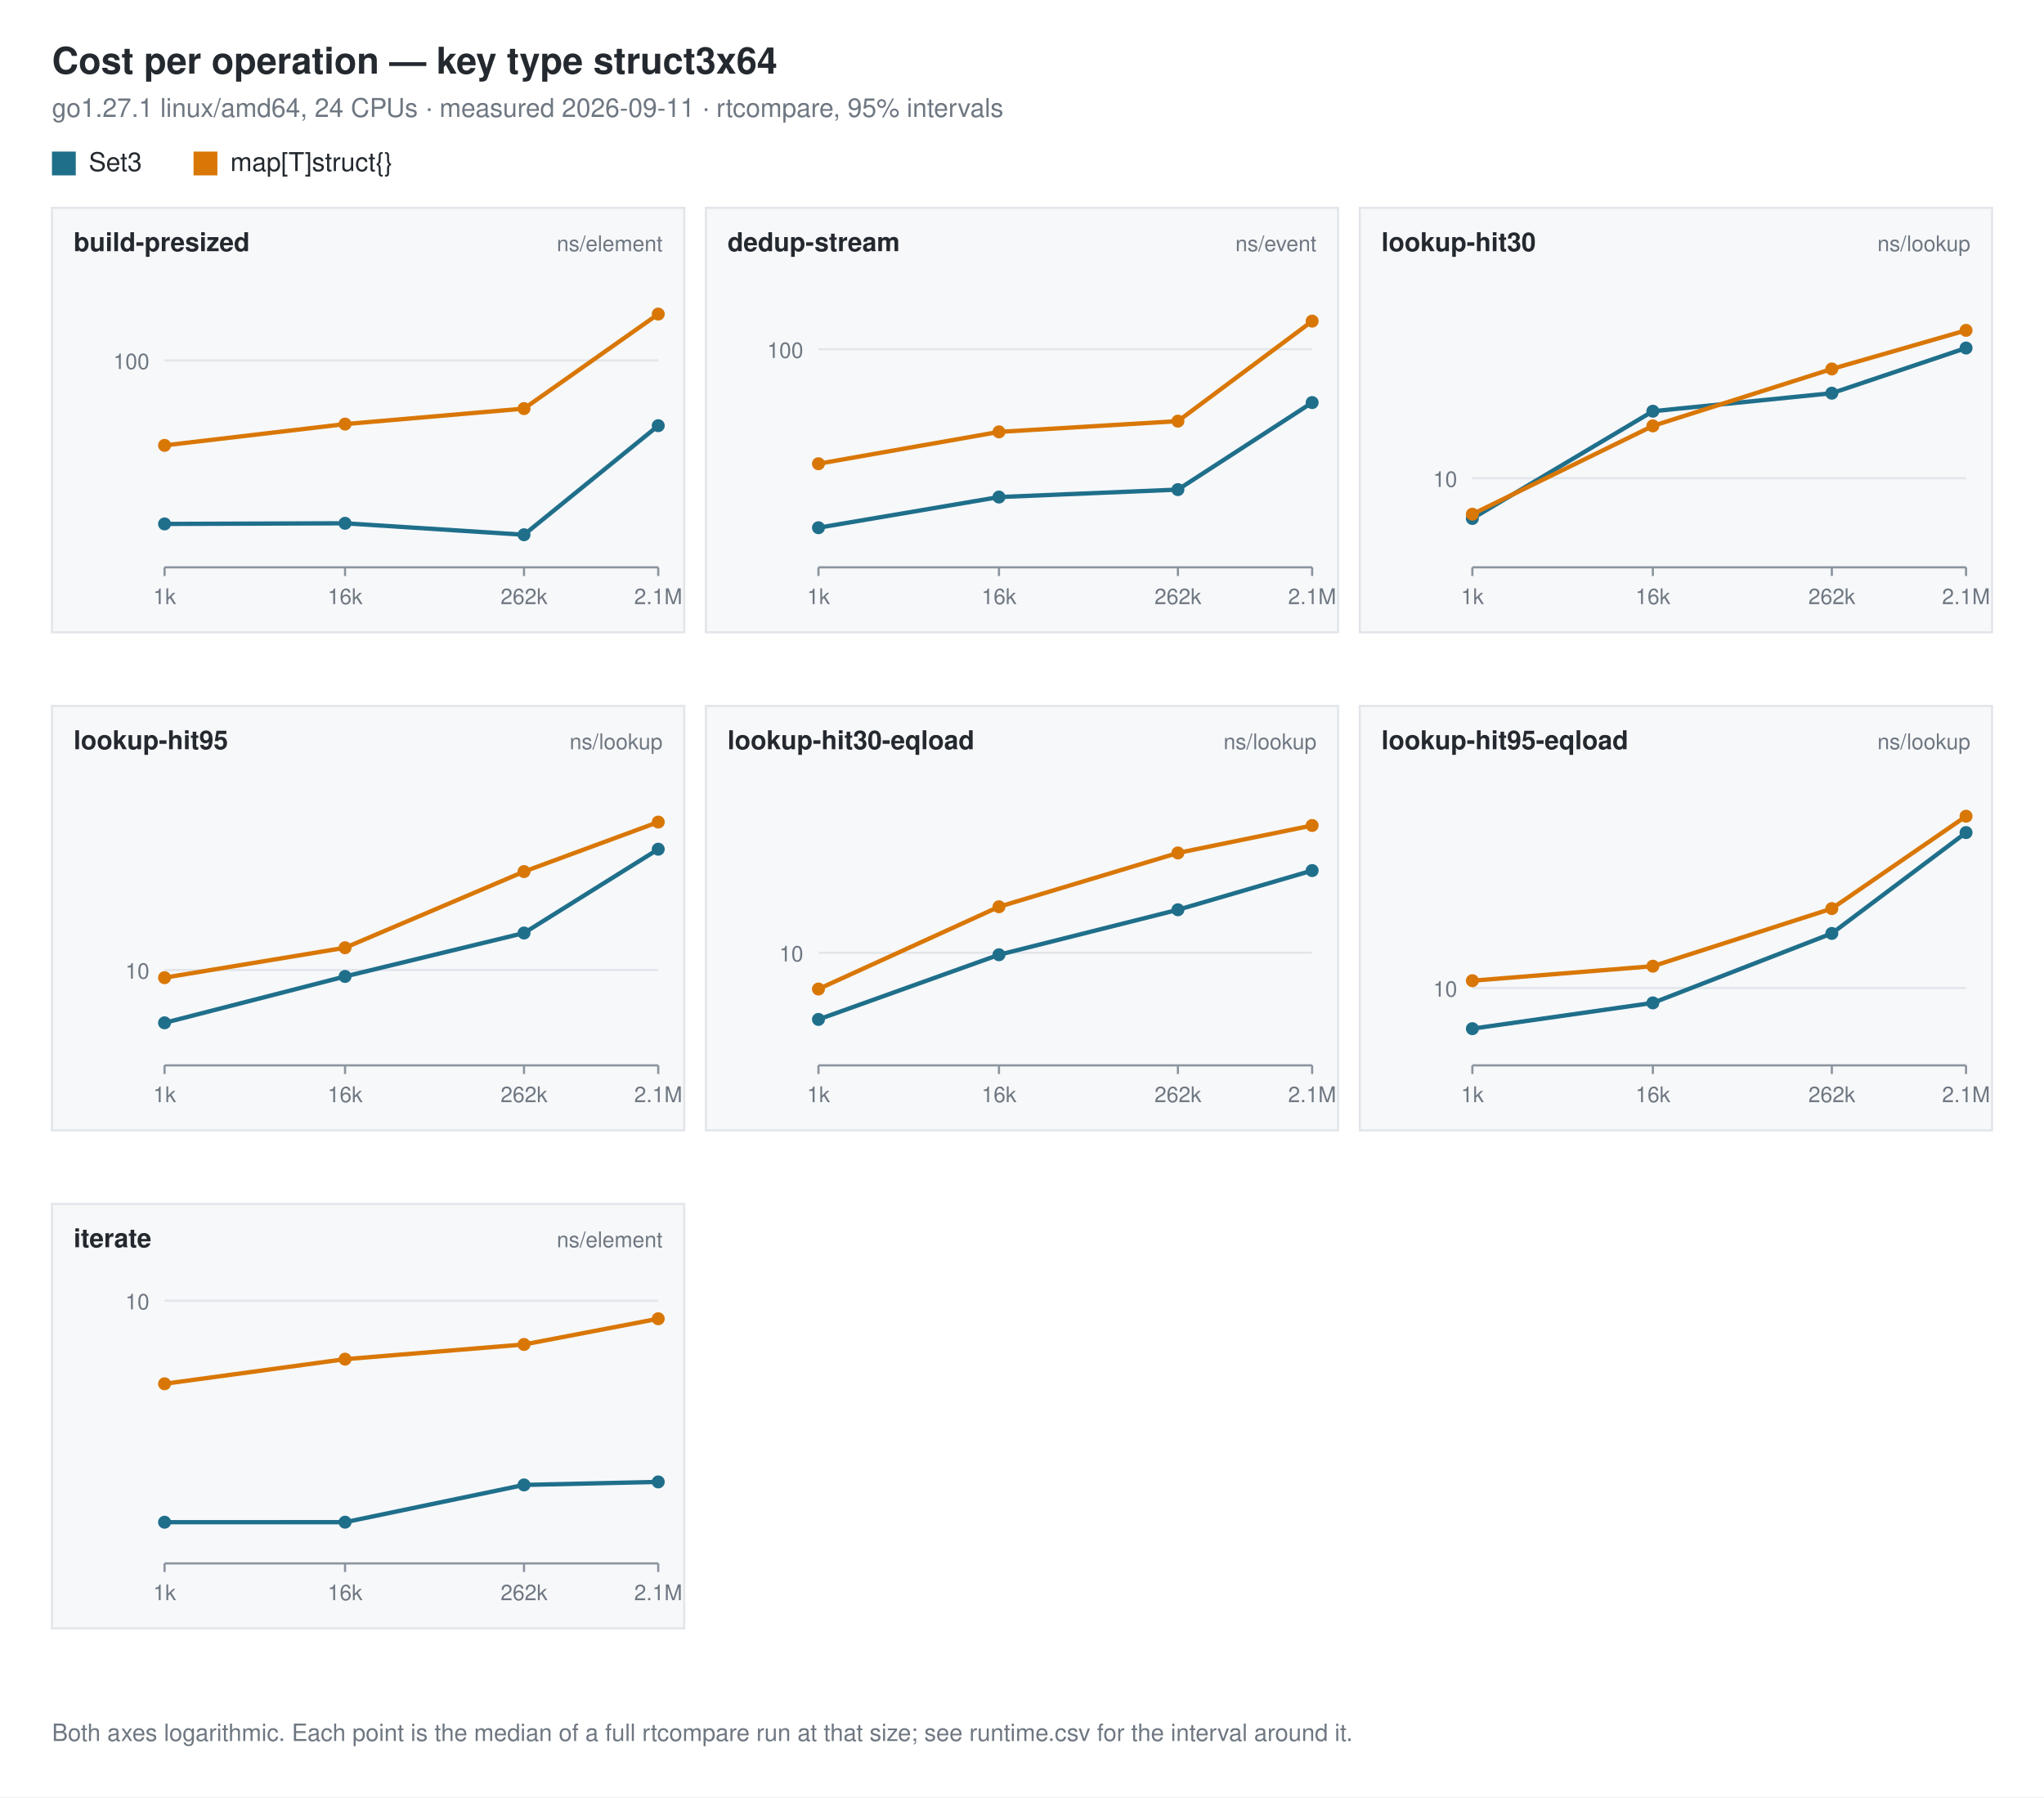
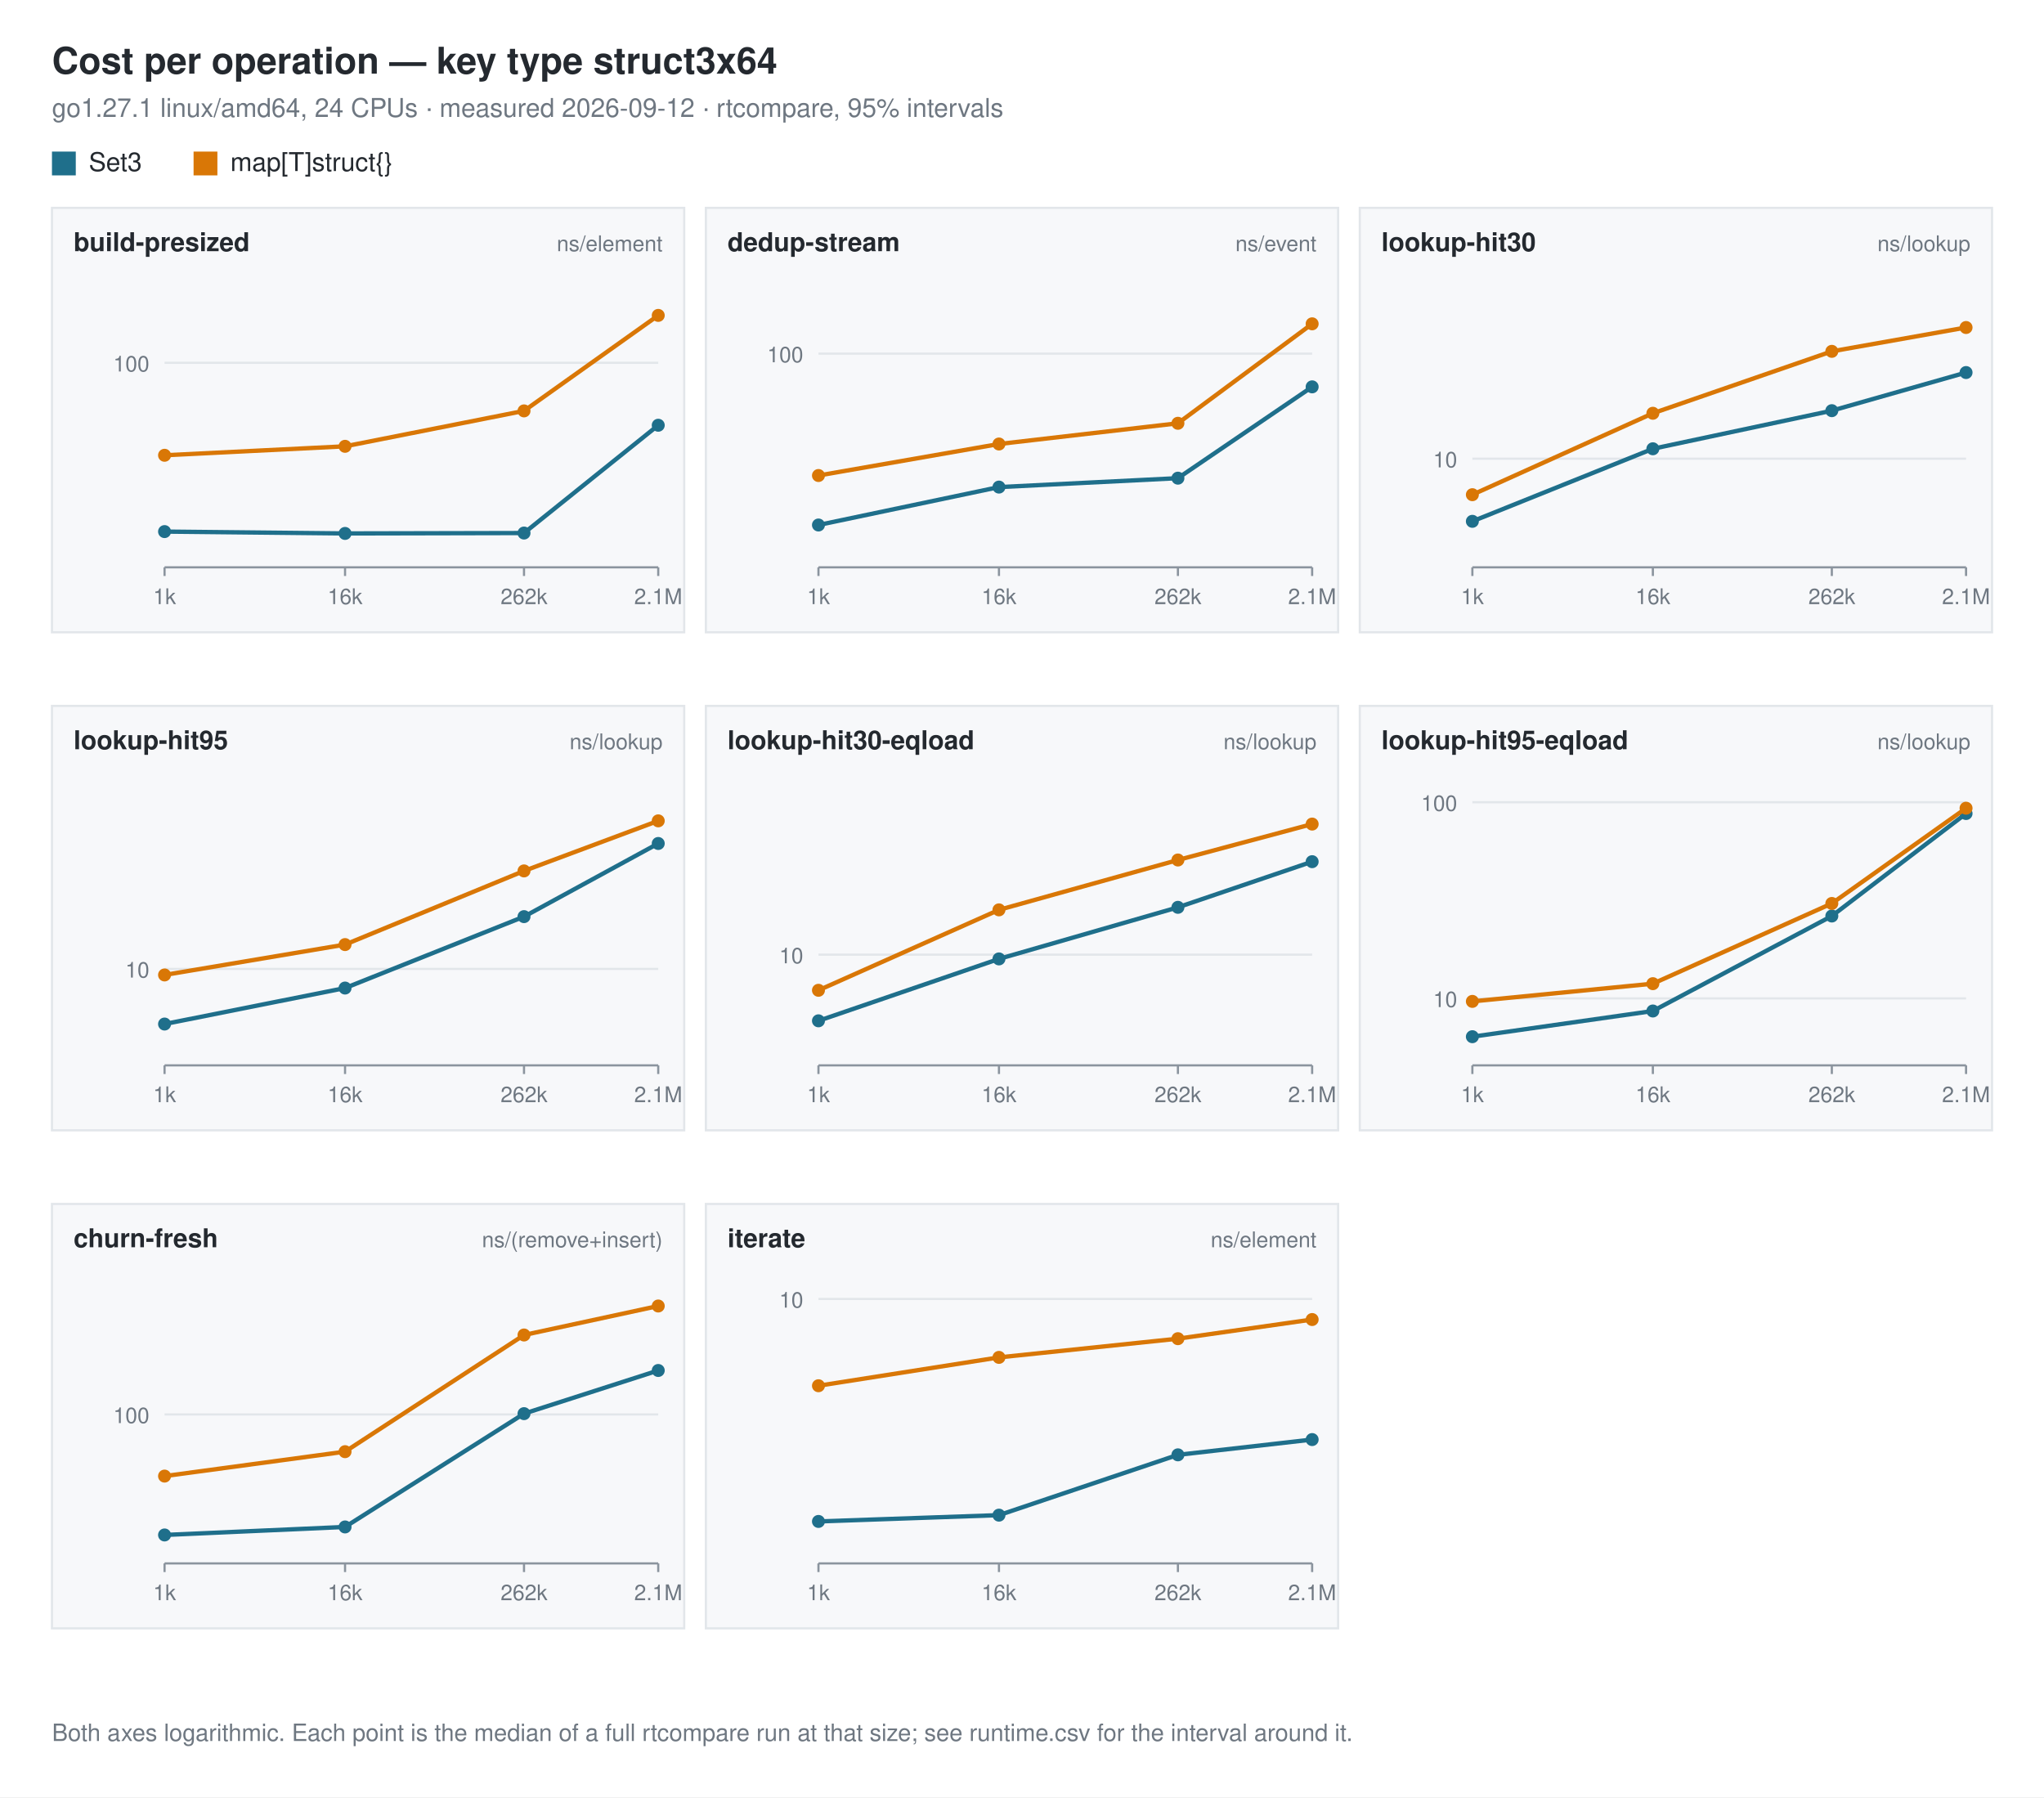
<svg xmlns="http://www.w3.org/2000/svg" width="944" height="830" viewBox="0 0 944 830" font-family="-apple-system, BlinkMacSystemFont, 'Segoe UI', Helvetica, Arial, sans-serif">
  <rect x="0" y="0" width="944" height="830" fill="#ffffff" />
  <text x="24" y="34" font-size="17" fill="#24292f" text-anchor="start" font-weight="600">Cost per operation — key type struct3x64</text>
-   <text x="24" y="54" font-size="12" fill="#6e7781" text-anchor="start" font-weight="400">go1.27.1 linux/amd64, 24 CPUs · measured 2026-09-11 · rtcompare, 95% intervals</text>
+   <text x="24" y="54" font-size="12" fill="#6e7781" text-anchor="start" font-weight="400">go1.27.1 linux/amd64, 24 CPUs · measured 2026-09-12 · rtcompare, 95% intervals</text>
  <rect x="24" y="70" width="11" height="11" fill="#1f6f8b" />
  <text x="41" y="79" font-size="12" fill="#24292f" text-anchor="start" font-weight="400">Set3</text>
  <rect x="89.4" y="70" width="11" height="11" fill="#d97706" />
  <text x="106.4" y="79" font-size="12" fill="#24292f" text-anchor="start" font-weight="400">map[T]struct{}</text>
  <rect x="24" y="96" width="292" height="196" fill="#f7f8fa" stroke="#e2e6ea" stroke-width="1" />
  <text x="34" y="116" font-size="12" fill="#24292f" text-anchor="start" font-weight="600">build-presized</text>
  <text x="306" y="116" font-size="10" fill="#6e7781" text-anchor="end" font-weight="400">ns/element</text>
-   <line x1="76" y1="166.451" x2="304" y2="166.451" stroke="#e2e6ea" stroke-width="1" />
-   <text x="69" y="170.451" font-size="10" fill="#6e7781" text-anchor="end" font-weight="400">100</text>
+   <line x1="76" y1="167.55" x2="304" y2="167.55" stroke="#e2e6ea" stroke-width="1" />
+   <text x="69" y="171.55" font-size="10" fill="#6e7781" text-anchor="end" font-weight="400">100</text>
  <line x1="76" y1="262" x2="76" y2="266" stroke="#8b949e" stroke-width="1" />
  <text x="76" y="279" font-size="10" fill="#6e7781" text-anchor="middle" font-weight="400">1k</text>
  <line x1="159.359" y1="262" x2="159.359" y2="266" stroke="#8b949e" stroke-width="1" />
  <text x="159.359" y="279" font-size="10" fill="#6e7781" text-anchor="middle" font-weight="400">16k</text>
  <line x1="242.011" y1="262" x2="242.011" y2="266" stroke="#8b949e" stroke-width="1" />
  <text x="242.011" y="279" font-size="10" fill="#6e7781" text-anchor="middle" font-weight="400">262k</text>
  <line x1="304" y1="262" x2="304" y2="266" stroke="#8b949e" stroke-width="1" />
  <text x="304" y="279" font-size="10" fill="#6e7781" text-anchor="middle" font-weight="400">2.1M</text>
  <line x1="76" y1="262" x2="304" y2="262" stroke="#8b949e" stroke-width="1" />
-   <polyline points="76,241.958 159.359,241.664 242.011,246.951 304,196.587" fill="none" stroke="#1f6f8b" stroke-width="2" stroke-linejoin="round" stroke-linecap="round" />
-   <circle cx="76" cy="241.958" r="3" fill="#1f6f8b" />
-   <circle cx="159.359" cy="241.664" r="3" fill="#1f6f8b" />
-   <circle cx="242.011" cy="246.951" r="3" fill="#1f6f8b" />
-   <circle cx="304" cy="196.587" r="3" fill="#1f6f8b" />
-   <polyline points="76,205.682 159.359,195.848 242.011,188.696 304,145.049" fill="none" stroke="#d97706" stroke-width="2" stroke-linejoin="round" stroke-linecap="round" />
-   <circle cx="76" cy="205.682" r="3" fill="#d97706" />
-   <circle cx="159.359" cy="195.848" r="3" fill="#d97706" />
-   <circle cx="242.011" cy="188.696" r="3" fill="#d97706" />
-   <circle cx="304" cy="145.049" r="3" fill="#d97706" />
+   <polyline points="76,245.496 159.359,246.345 242.011,246.166 304,196.383" fill="none" stroke="#1f6f8b" stroke-width="2" stroke-linejoin="round" stroke-linecap="round" />
+   <circle cx="76" cy="245.496" r="3" fill="#1f6f8b" />
+   <circle cx="159.359" cy="246.345" r="3" fill="#1f6f8b" />
+   <circle cx="242.011" cy="246.166" r="3" fill="#1f6f8b" />
+   <circle cx="304" cy="196.383" r="3" fill="#1f6f8b" />
+   <polyline points="76,210.253 159.359,206.117 242.011,189.754 304,145.655" fill="none" stroke="#d97706" stroke-width="2" stroke-linejoin="round" stroke-linecap="round" />
+   <circle cx="76" cy="210.253" r="3" fill="#d97706" />
+   <circle cx="159.359" cy="206.117" r="3" fill="#d97706" />
+   <circle cx="242.011" cy="189.754" r="3" fill="#d97706" />
+   <circle cx="304" cy="145.655" r="3" fill="#d97706" />
  <rect x="326" y="96" width="292" height="196" fill="#f7f8fa" stroke="#e2e6ea" stroke-width="1" />
  <text x="336" y="116" font-size="12" fill="#24292f" text-anchor="start" font-weight="600">dedup-stream</text>
  <text x="608" y="116" font-size="10" fill="#6e7781" text-anchor="end" font-weight="400">ns/event</text>
-   <line x1="378" y1="161.281" x2="606" y2="161.281" stroke="#e2e6ea" stroke-width="1" />
-   <text x="371" y="165.281" font-size="10" fill="#6e7781" text-anchor="end" font-weight="400">100</text>
+   <line x1="378" y1="163.312" x2="606" y2="163.312" stroke="#e2e6ea" stroke-width="1" />
+   <text x="371" y="167.312" font-size="10" fill="#6e7781" text-anchor="end" font-weight="400">100</text>
  <line x1="378" y1="262" x2="378" y2="266" stroke="#8b949e" stroke-width="1" />
  <text x="378" y="279" font-size="10" fill="#6e7781" text-anchor="middle" font-weight="400">1k</text>
  <line x1="461.359" y1="262" x2="461.359" y2="266" stroke="#8b949e" stroke-width="1" />
  <text x="461.359" y="279" font-size="10" fill="#6e7781" text-anchor="middle" font-weight="400">16k</text>
  <line x1="544.011" y1="262" x2="544.011" y2="266" stroke="#8b949e" stroke-width="1" />
  <text x="544.011" y="279" font-size="10" fill="#6e7781" text-anchor="middle" font-weight="400">262k</text>
  <line x1="606" y1="262" x2="606" y2="266" stroke="#8b949e" stroke-width="1" />
  <text x="606" y="279" font-size="10" fill="#6e7781" text-anchor="middle" font-weight="400">2.1M</text>
  <line x1="378" y1="262" x2="606" y2="262" stroke="#8b949e" stroke-width="1" />
-   <polyline points="378,243.7 461.359,229.546 544.011,226.105 606,185.914" fill="none" stroke="#1f6f8b" stroke-width="2" stroke-linejoin="round" stroke-linecap="round" />
-   <circle cx="378" cy="243.7" r="3" fill="#1f6f8b" />
-   <circle cx="461.359" cy="229.546" r="3" fill="#1f6f8b" />
-   <circle cx="544.011" cy="226.105" r="3" fill="#1f6f8b" />
-   <circle cx="606" cy="185.914" r="3" fill="#1f6f8b" />
-   <polyline points="378,214.158 461.359,199.448 544.011,194.491 606,148.3" fill="none" stroke="#d97706" stroke-width="2" stroke-linejoin="round" stroke-linecap="round" />
-   <circle cx="378" cy="214.158" r="3" fill="#d97706" />
-   <circle cx="461.359" cy="199.448" r="3" fill="#d97706" />
-   <circle cx="544.011" cy="194.491" r="3" fill="#d97706" />
-   <circle cx="606" cy="148.3" r="3" fill="#d97706" />
+   <polyline points="378,242.453 461.359,224.945 544.011,220.825 606,178.654" fill="none" stroke="#1f6f8b" stroke-width="2" stroke-linejoin="round" stroke-linecap="round" />
+   <circle cx="378" cy="242.453" r="3" fill="#1f6f8b" />
+   <circle cx="461.359" cy="224.945" r="3" fill="#1f6f8b" />
+   <circle cx="544.011" cy="220.825" r="3" fill="#1f6f8b" />
+   <circle cx="606" cy="178.654" r="3" fill="#1f6f8b" />
+   <polyline points="378,219.6 461.359,205.048 544.011,195.478 606,149.547" fill="none" stroke="#d97706" stroke-width="2" stroke-linejoin="round" stroke-linecap="round" />
+   <circle cx="378" cy="219.6" r="3" fill="#d97706" />
+   <circle cx="461.359" cy="205.048" r="3" fill="#d97706" />
+   <circle cx="544.011" cy="195.478" r="3" fill="#d97706" />
+   <circle cx="606" cy="149.547" r="3" fill="#d97706" />
  <rect x="628" y="96" width="292" height="196" fill="#f7f8fa" stroke="#e2e6ea" stroke-width="1" />
  <text x="638" y="116" font-size="12" fill="#24292f" text-anchor="start" font-weight="600">lookup-hit30</text>
  <text x="910" y="116" font-size="10" fill="#6e7781" text-anchor="end" font-weight="400">ns/lookup</text>
-   <line x1="680" y1="220.838" x2="908" y2="220.838" stroke="#e2e6ea" stroke-width="1" />
-   <text x="673" y="224.838" font-size="10" fill="#6e7781" text-anchor="end" font-weight="400">10</text>
+   <line x1="680" y1="211.826" x2="908" y2="211.826" stroke="#e2e6ea" stroke-width="1" />
+   <text x="673" y="215.826" font-size="10" fill="#6e7781" text-anchor="end" font-weight="400">10</text>
  <line x1="680" y1="262" x2="680" y2="266" stroke="#8b949e" stroke-width="1" />
  <text x="680" y="279" font-size="10" fill="#6e7781" text-anchor="middle" font-weight="400">1k</text>
  <line x1="763.359" y1="262" x2="763.359" y2="266" stroke="#8b949e" stroke-width="1" />
  <text x="763.359" y="279" font-size="10" fill="#6e7781" text-anchor="middle" font-weight="400">16k</text>
  <line x1="846.011" y1="262" x2="846.011" y2="266" stroke="#8b949e" stroke-width="1" />
  <text x="846.011" y="279" font-size="10" fill="#6e7781" text-anchor="middle" font-weight="400">262k</text>
  <line x1="908" y1="262" x2="908" y2="266" stroke="#8b949e" stroke-width="1" />
  <text x="908" y="279" font-size="10" fill="#6e7781" text-anchor="middle" font-weight="400">2.1M</text>
  <line x1="680" y1="262" x2="908" y2="262" stroke="#8b949e" stroke-width="1" />
-   <polyline points="680,239.436 763.359,189.903 846.011,181.581 908,160.722" fill="none" stroke="#1f6f8b" stroke-width="2" stroke-linejoin="round" stroke-linecap="round" />
-   <circle cx="680" cy="239.436" r="3" fill="#1f6f8b" />
-   <circle cx="763.359" cy="189.903" r="3" fill="#1f6f8b" />
-   <circle cx="846.011" cy="181.581" r="3" fill="#1f6f8b" />
-   <circle cx="908" cy="160.722" r="3" fill="#1f6f8b" />
-   <polyline points="680,237.458 763.359,196.679 846.011,170.393 908,152.564" fill="none" stroke="#d97706" stroke-width="2" stroke-linejoin="round" stroke-linecap="round" />
-   <circle cx="680" cy="237.458" r="3" fill="#d97706" />
-   <circle cx="763.359" cy="196.679" r="3" fill="#d97706" />
-   <circle cx="846.011" cy="170.393" r="3" fill="#d97706" />
-   <circle cx="908" cy="152.564" r="3" fill="#d97706" />
+   <polyline points="680,240.754 763.359,207.251 846.011,189.655 908,172.042" fill="none" stroke="#1f6f8b" stroke-width="2" stroke-linejoin="round" stroke-linecap="round" />
+   <circle cx="680" cy="240.754" r="3" fill="#1f6f8b" />
+   <circle cx="763.359" cy="207.251" r="3" fill="#1f6f8b" />
+   <circle cx="846.011" cy="189.655" r="3" fill="#1f6f8b" />
+   <circle cx="908" cy="172.042" r="3" fill="#1f6f8b" />
+   <polyline points="680,228.459 763.359,190.854 846.011,162.254 908,151.246" fill="none" stroke="#d97706" stroke-width="2" stroke-linejoin="round" stroke-linecap="round" />
+   <circle cx="680" cy="228.459" r="3" fill="#d97706" />
+   <circle cx="763.359" cy="190.854" r="3" fill="#d97706" />
+   <circle cx="846.011" cy="162.254" r="3" fill="#d97706" />
+   <circle cx="908" cy="151.246" r="3" fill="#d97706" />
  <rect x="24" y="326" width="292" height="196" fill="#f7f8fa" stroke="#e2e6ea" stroke-width="1" />
  <text x="34" y="346" font-size="12" fill="#24292f" text-anchor="start" font-weight="600">lookup-hit95</text>
  <text x="306" y="346" font-size="10" fill="#6e7781" text-anchor="end" font-weight="400">ns/lookup</text>
-   <line x1="76" y1="447.96" x2="304" y2="447.96" stroke="#e2e6ea" stroke-width="1" />
-   <text x="69" y="451.96" font-size="10" fill="#6e7781" text-anchor="end" font-weight="400">10</text>
+   <line x1="76" y1="447.467" x2="304" y2="447.467" stroke="#e2e6ea" stroke-width="1" />
+   <text x="69" y="451.467" font-size="10" fill="#6e7781" text-anchor="end" font-weight="400">10</text>
  <line x1="76" y1="492" x2="76" y2="496" stroke="#8b949e" stroke-width="1" />
  <text x="76" y="509" font-size="10" fill="#6e7781" text-anchor="middle" font-weight="400">1k</text>
  <line x1="159.359" y1="492" x2="159.359" y2="496" stroke="#8b949e" stroke-width="1" />
  <text x="159.359" y="509" font-size="10" fill="#6e7781" text-anchor="middle" font-weight="400">16k</text>
  <line x1="242.011" y1="492" x2="242.011" y2="496" stroke="#8b949e" stroke-width="1" />
  <text x="242.011" y="509" font-size="10" fill="#6e7781" text-anchor="middle" font-weight="400">262k</text>
  <line x1="304" y1="492" x2="304" y2="496" stroke="#8b949e" stroke-width="1" />
  <text x="304" y="509" font-size="10" fill="#6e7781" text-anchor="middle" font-weight="400">2.1M</text>
  <line x1="76" y1="492" x2="304" y2="492" stroke="#8b949e" stroke-width="1" />
-   <polyline points="76,472.353 159.359,450.94 242.011,430.884 304,392.175" fill="none" stroke="#1f6f8b" stroke-width="2" stroke-linejoin="round" stroke-linecap="round" />
-   <circle cx="76" cy="472.353" r="3" fill="#1f6f8b" />
-   <circle cx="159.359" cy="450.94" r="3" fill="#1f6f8b" />
-   <circle cx="242.011" cy="430.884" r="3" fill="#1f6f8b" />
-   <circle cx="304" cy="392.175" r="3" fill="#1f6f8b" />
-   <polyline points="76,451.503 159.359,437.682 242.011,402.508 304,379.647" fill="none" stroke="#d97706" stroke-width="2" stroke-linejoin="round" stroke-linecap="round" />
-   <circle cx="76" cy="451.503" r="3" fill="#d97706" />
-   <circle cx="159.359" cy="437.682" r="3" fill="#d97706" />
-   <circle cx="242.011" cy="402.508" r="3" fill="#d97706" />
-   <circle cx="304" cy="379.647" r="3" fill="#d97706" />
+   <polyline points="76,472.917 159.359,456.294 242.011,423.314 304,389.531" fill="none" stroke="#1f6f8b" stroke-width="2" stroke-linejoin="round" stroke-linecap="round" />
+   <circle cx="76" cy="472.917" r="3" fill="#1f6f8b" />
+   <circle cx="159.359" cy="456.294" r="3" fill="#1f6f8b" />
+   <circle cx="242.011" cy="423.314" r="3" fill="#1f6f8b" />
+   <circle cx="304" cy="389.531" r="3" fill="#1f6f8b" />
+   <polyline points="76,450.246 159.359,436.219 242.011,402.201 304,379.083" fill="none" stroke="#d97706" stroke-width="2" stroke-linejoin="round" stroke-linecap="round" />
+   <circle cx="76" cy="450.246" r="3" fill="#d97706" />
+   <circle cx="159.359" cy="436.219" r="3" fill="#d97706" />
+   <circle cx="242.011" cy="402.201" r="3" fill="#d97706" />
+   <circle cx="304" cy="379.083" r="3" fill="#d97706" />
  <rect x="326" y="326" width="292" height="196" fill="#f7f8fa" stroke="#e2e6ea" stroke-width="1" />
  <text x="336" y="346" font-size="12" fill="#24292f" text-anchor="start" font-weight="600">lookup-hit30-eqload</text>
  <text x="608" y="346" font-size="10" fill="#6e7781" text-anchor="end" font-weight="400">ns/lookup</text>
-   <line x1="378" y1="439.999" x2="606" y2="439.999" stroke="#e2e6ea" stroke-width="1" />
-   <text x="371" y="443.999" font-size="10" fill="#6e7781" text-anchor="end" font-weight="400">10</text>
+   <line x1="378" y1="440.871" x2="606" y2="440.871" stroke="#e2e6ea" stroke-width="1" />
+   <text x="371" y="444.871" font-size="10" fill="#6e7781" text-anchor="end" font-weight="400">10</text>
  <line x1="378" y1="492" x2="378" y2="496" stroke="#8b949e" stroke-width="1" />
  <text x="378" y="509" font-size="10" fill="#6e7781" text-anchor="middle" font-weight="400">1k</text>
  <line x1="461.359" y1="492" x2="461.359" y2="496" stroke="#8b949e" stroke-width="1" />
  <text x="461.359" y="509" font-size="10" fill="#6e7781" text-anchor="middle" font-weight="400">16k</text>
  <line x1="544.011" y1="492" x2="544.011" y2="496" stroke="#8b949e" stroke-width="1" />
  <text x="544.011" y="509" font-size="10" fill="#6e7781" text-anchor="middle" font-weight="400">262k</text>
  <line x1="606" y1="492" x2="606" y2="496" stroke="#8b949e" stroke-width="1" />
  <text x="606" y="509" font-size="10" fill="#6e7781" text-anchor="middle" font-weight="400">2.1M</text>
  <line x1="378" y1="492" x2="606" y2="492" stroke="#8b949e" stroke-width="1" />
-   <polyline points="378,470.783 461.359,440.924 544.011,420.139 606,402.038" fill="none" stroke="#1f6f8b" stroke-width="2" stroke-linejoin="round" stroke-linecap="round" />
-   <circle cx="378" cy="470.783" r="3" fill="#1f6f8b" />
-   <circle cx="461.359" cy="440.924" r="3" fill="#1f6f8b" />
-   <circle cx="544.011" cy="420.139" r="3" fill="#1f6f8b" />
-   <circle cx="606" cy="402.038" r="3" fill="#1f6f8b" />
-   <polyline points="378,456.743 461.359,418.752 544.011,393.9 606,381.217" fill="none" stroke="#d97706" stroke-width="2" stroke-linejoin="round" stroke-linecap="round" />
-   <circle cx="378" cy="456.743" r="3" fill="#d97706" />
-   <circle cx="461.359" cy="418.752" r="3" fill="#d97706" />
-   <circle cx="544.011" cy="393.9" r="3" fill="#d97706" />
-   <circle cx="606" cy="381.217" r="3" fill="#d97706" />
+   <polyline points="378,471.428 461.359,442.838 544.011,419.013 606,397.933" fill="none" stroke="#1f6f8b" stroke-width="2" stroke-linejoin="round" stroke-linecap="round" />
+   <circle cx="378" cy="471.428" r="3" fill="#1f6f8b" />
+   <circle cx="461.359" cy="442.838" r="3" fill="#1f6f8b" />
+   <circle cx="544.011" cy="419.013" r="3" fill="#1f6f8b" />
+   <circle cx="606" cy="397.933" r="3" fill="#1f6f8b" />
+   <polyline points="378,457.331 461.359,420.184 544.011,397.16 606,380.572" fill="none" stroke="#d97706" stroke-width="2" stroke-linejoin="round" stroke-linecap="round" />
+   <circle cx="378" cy="457.331" r="3" fill="#d97706" />
+   <circle cx="461.359" cy="420.184" r="3" fill="#d97706" />
+   <circle cx="544.011" cy="397.16" r="3" fill="#d97706" />
+   <circle cx="606" cy="380.572" r="3" fill="#d97706" />
  <rect x="628" y="326" width="292" height="196" fill="#f7f8fa" stroke="#e2e6ea" stroke-width="1" />
  <text x="638" y="346" font-size="12" fill="#24292f" text-anchor="start" font-weight="600">lookup-hit95-eqload</text>
  <text x="910" y="346" font-size="10" fill="#6e7781" text-anchor="end" font-weight="400">ns/lookup</text>
-   <line x1="680" y1="456.278" x2="908" y2="456.278" stroke="#e2e6ea" stroke-width="1" />
-   <text x="673" y="460.278" font-size="10" fill="#6e7781" text-anchor="end" font-weight="400">10</text>
+   <line x1="680" y1="461.07" x2="908" y2="461.07" stroke="#e2e6ea" stroke-width="1" />
+   <text x="673" y="465.07" font-size="10" fill="#6e7781" text-anchor="end" font-weight="400">10</text>
+   <line x1="680" y1="370.485" x2="908" y2="370.485" stroke="#e2e6ea" stroke-width="1" />
+   <text x="673" y="374.485" font-size="10" fill="#6e7781" text-anchor="end" font-weight="400">100</text>
  <line x1="680" y1="492" x2="680" y2="496" stroke="#8b949e" stroke-width="1" />
  <text x="680" y="509" font-size="10" fill="#6e7781" text-anchor="middle" font-weight="400">1k</text>
  <line x1="763.359" y1="492" x2="763.359" y2="496" stroke="#8b949e" stroke-width="1" />
  <text x="763.359" y="509" font-size="10" fill="#6e7781" text-anchor="middle" font-weight="400">16k</text>
  <line x1="846.011" y1="492" x2="846.011" y2="496" stroke="#8b949e" stroke-width="1" />
  <text x="846.011" y="509" font-size="10" fill="#6e7781" text-anchor="middle" font-weight="400">262k</text>
  <line x1="908" y1="492" x2="908" y2="496" stroke="#8b949e" stroke-width="1" />
  <text x="908" y="509" font-size="10" fill="#6e7781" text-anchor="middle" font-weight="400">2.1M</text>
  <line x1="680" y1="492" x2="908" y2="492" stroke="#8b949e" stroke-width="1" />
-   <polyline points="680,475.054 763.359,463.148 846.011,431.069 908,384.501" fill="none" stroke="#1f6f8b" stroke-width="2" stroke-linejoin="round" stroke-linecap="round" />
-   <circle cx="680" cy="475.054" r="3" fill="#1f6f8b" />
-   <circle cx="763.359" cy="463.148" r="3" fill="#1f6f8b" />
-   <circle cx="846.011" cy="431.069" r="3" fill="#1f6f8b" />
-   <circle cx="908" cy="384.501" r="3" fill="#1f6f8b" />
-   <polyline points="680,452.905 763.359,446.202 846.011,419.6 908,376.946" fill="none" stroke="#d97706" stroke-width="2" stroke-linejoin="round" stroke-linecap="round" />
-   <circle cx="680" cy="452.905" r="3" fill="#d97706" />
-   <circle cx="763.359" cy="446.202" r="3" fill="#d97706" />
-   <circle cx="846.011" cy="419.6" r="3" fill="#d97706" />
-   <circle cx="908" cy="376.946" r="3" fill="#d97706" />
+   <polyline points="680,478.763 763.359,466.894 846.011,423.026 908,375.701" fill="none" stroke="#1f6f8b" stroke-width="2" stroke-linejoin="round" stroke-linecap="round" />
+   <circle cx="680" cy="478.763" r="3" fill="#1f6f8b" />
+   <circle cx="763.359" cy="466.894" r="3" fill="#1f6f8b" />
+   <circle cx="846.011" cy="423.026" r="3" fill="#1f6f8b" />
+   <circle cx="908" cy="375.701" r="3" fill="#1f6f8b" />
+   <polyline points="680,462.455 763.359,454.271 846.011,417.231 908,373.237" fill="none" stroke="#d97706" stroke-width="2" stroke-linejoin="round" stroke-linecap="round" />
+   <circle cx="680" cy="462.455" r="3" fill="#d97706" />
+   <circle cx="763.359" cy="454.271" r="3" fill="#d97706" />
+   <circle cx="846.011" cy="417.231" r="3" fill="#d97706" />
+   <circle cx="908" cy="373.237" r="3" fill="#d97706" />
  <rect x="24" y="556" width="292" height="196" fill="#f7f8fa" stroke="#e2e6ea" stroke-width="1" />
-   <text x="34" y="576" font-size="12" fill="#24292f" text-anchor="start" font-weight="600">iterate</text>
-   <text x="306" y="576" font-size="10" fill="#6e7781" text-anchor="end" font-weight="400">ns/element</text>
-   <line x1="76" y1="600.692" x2="304" y2="600.692" stroke="#e2e6ea" stroke-width="1" />
-   <text x="69" y="604.692" font-size="10" fill="#6e7781" text-anchor="end" font-weight="400">10</text>
+   <text x="34" y="576" font-size="12" fill="#24292f" text-anchor="start" font-weight="600">churn-fresh</text>
+   <text x="306" y="576" font-size="10" fill="#6e7781" text-anchor="end" font-weight="400">ns/(remove+insert)</text>
+   <line x1="76" y1="653.201" x2="304" y2="653.201" stroke="#e2e6ea" stroke-width="1" />
+   <text x="69" y="657.201" font-size="10" fill="#6e7781" text-anchor="end" font-weight="400">100</text>
  <line x1="76" y1="722" x2="76" y2="726" stroke="#8b949e" stroke-width="1" />
  <text x="76" y="739" font-size="10" fill="#6e7781" text-anchor="middle" font-weight="400">1k</text>
  <line x1="159.359" y1="722" x2="159.359" y2="726" stroke="#8b949e" stroke-width="1" />
  <text x="159.359" y="739" font-size="10" fill="#6e7781" text-anchor="middle" font-weight="400">16k</text>
  <line x1="242.011" y1="722" x2="242.011" y2="726" stroke="#8b949e" stroke-width="1" />
  <text x="242.011" y="739" font-size="10" fill="#6e7781" text-anchor="middle" font-weight="400">262k</text>
  <line x1="304" y1="722" x2="304" y2="726" stroke="#8b949e" stroke-width="1" />
  <text x="304" y="739" font-size="10" fill="#6e7781" text-anchor="middle" font-weight="400">2.1M</text>
  <line x1="76" y1="722" x2="304" y2="722" stroke="#8b949e" stroke-width="1" />
-   <polyline points="76,702.98 159.359,702.966 242.011,685.76 304,684.369" fill="none" stroke="#1f6f8b" stroke-width="2" stroke-linejoin="round" stroke-linecap="round" />
-   <circle cx="76" cy="702.98" r="3" fill="#1f6f8b" />
-   <circle cx="159.359" cy="702.966" r="3" fill="#1f6f8b" />
-   <circle cx="242.011" cy="685.76" r="3" fill="#1f6f8b" />
-   <circle cx="304" cy="684.369" r="3" fill="#1f6f8b" />
-   <polyline points="76,639.051 159.359,627.682 242.011,620.891 304,609.02" fill="none" stroke="#d97706" stroke-width="2" stroke-linejoin="round" stroke-linecap="round" />
-   <circle cx="76" cy="639.051" r="3" fill="#d97706" />
-   <circle cx="159.359" cy="627.682" r="3" fill="#d97706" />
-   <circle cx="242.011" cy="620.891" r="3" fill="#d97706" />
-   <circle cx="304" cy="609.02" r="3" fill="#d97706" />
+   <polyline points="76,708.869 159.359,705.167 242.011,652.841 304,632.911" fill="none" stroke="#1f6f8b" stroke-width="2" stroke-linejoin="round" stroke-linecap="round" />
+   <circle cx="76" cy="708.869" r="3" fill="#1f6f8b" />
+   <circle cx="159.359" cy="705.167" r="3" fill="#1f6f8b" />
+   <circle cx="242.011" cy="652.841" r="3" fill="#1f6f8b" />
+   <circle cx="304" cy="632.911" r="3" fill="#1f6f8b" />
+   <polyline points="76,681.68 159.359,670.402 242.011,616.52 304,603.131" fill="none" stroke="#d97706" stroke-width="2" stroke-linejoin="round" stroke-linecap="round" />
+   <circle cx="76" cy="681.68" r="3" fill="#d97706" />
+   <circle cx="159.359" cy="670.402" r="3" fill="#d97706" />
+   <circle cx="242.011" cy="616.52" r="3" fill="#d97706" />
+   <circle cx="304" cy="603.131" r="3" fill="#d97706" />
+   <rect x="326" y="556" width="292" height="196" fill="#f7f8fa" stroke="#e2e6ea" stroke-width="1" />
+   <text x="336" y="576" font-size="12" fill="#24292f" text-anchor="start" font-weight="600">iterate</text>
+   <text x="608" y="576" font-size="10" fill="#6e7781" text-anchor="end" font-weight="400">ns/element</text>
+   <line x1="378" y1="599.879" x2="606" y2="599.879" stroke="#e2e6ea" stroke-width="1" />
+   <text x="371" y="603.879" font-size="10" fill="#6e7781" text-anchor="end" font-weight="400">10</text>
+   <line x1="378" y1="722" x2="378" y2="726" stroke="#8b949e" stroke-width="1" />
+   <text x="378" y="739" font-size="10" fill="#6e7781" text-anchor="middle" font-weight="400">1k</text>
+   <line x1="461.359" y1="722" x2="461.359" y2="726" stroke="#8b949e" stroke-width="1" />
+   <text x="461.359" y="739" font-size="10" fill="#6e7781" text-anchor="middle" font-weight="400">16k</text>
+   <line x1="544.011" y1="722" x2="544.011" y2="726" stroke="#8b949e" stroke-width="1" />
+   <text x="544.011" y="739" font-size="10" fill="#6e7781" text-anchor="middle" font-weight="400">262k</text>
+   <line x1="606" y1="722" x2="606" y2="726" stroke="#8b949e" stroke-width="1" />
+   <text x="606" y="739" font-size="10" fill="#6e7781" text-anchor="middle" font-weight="400">2.1M</text>
+   <line x1="378" y1="722" x2="606" y2="722" stroke="#8b949e" stroke-width="1" />
+   <polyline points="378,702.622 461.359,699.717 544.011,671.864 606,664.813" fill="none" stroke="#1f6f8b" stroke-width="2" stroke-linejoin="round" stroke-linecap="round" />
+   <circle cx="378" cy="702.622" r="3" fill="#1f6f8b" />
+   <circle cx="461.359" cy="699.717" r="3" fill="#1f6f8b" />
+   <circle cx="544.011" cy="671.864" r="3" fill="#1f6f8b" />
+   <circle cx="606" cy="664.813" r="3" fill="#1f6f8b" />
+   <polyline points="378,639.954 461.359,626.862 544.011,618.22 606,609.378" fill="none" stroke="#d97706" stroke-width="2" stroke-linejoin="round" stroke-linecap="round" />
+   <circle cx="378" cy="639.954" r="3" fill="#d97706" />
+   <circle cx="461.359" cy="626.862" r="3" fill="#d97706" />
+   <circle cx="544.011" cy="618.22" r="3" fill="#d97706" />
+   <circle cx="606" cy="609.378" r="3" fill="#d97706" />
  <text x="24" y="804" font-size="11" fill="#6e7781" text-anchor="start" font-weight="400">Both axes logarithmic. Each point is the median of a full rtcompare run at that size; see runtime.csv for the interval around it.</text>
</svg>
